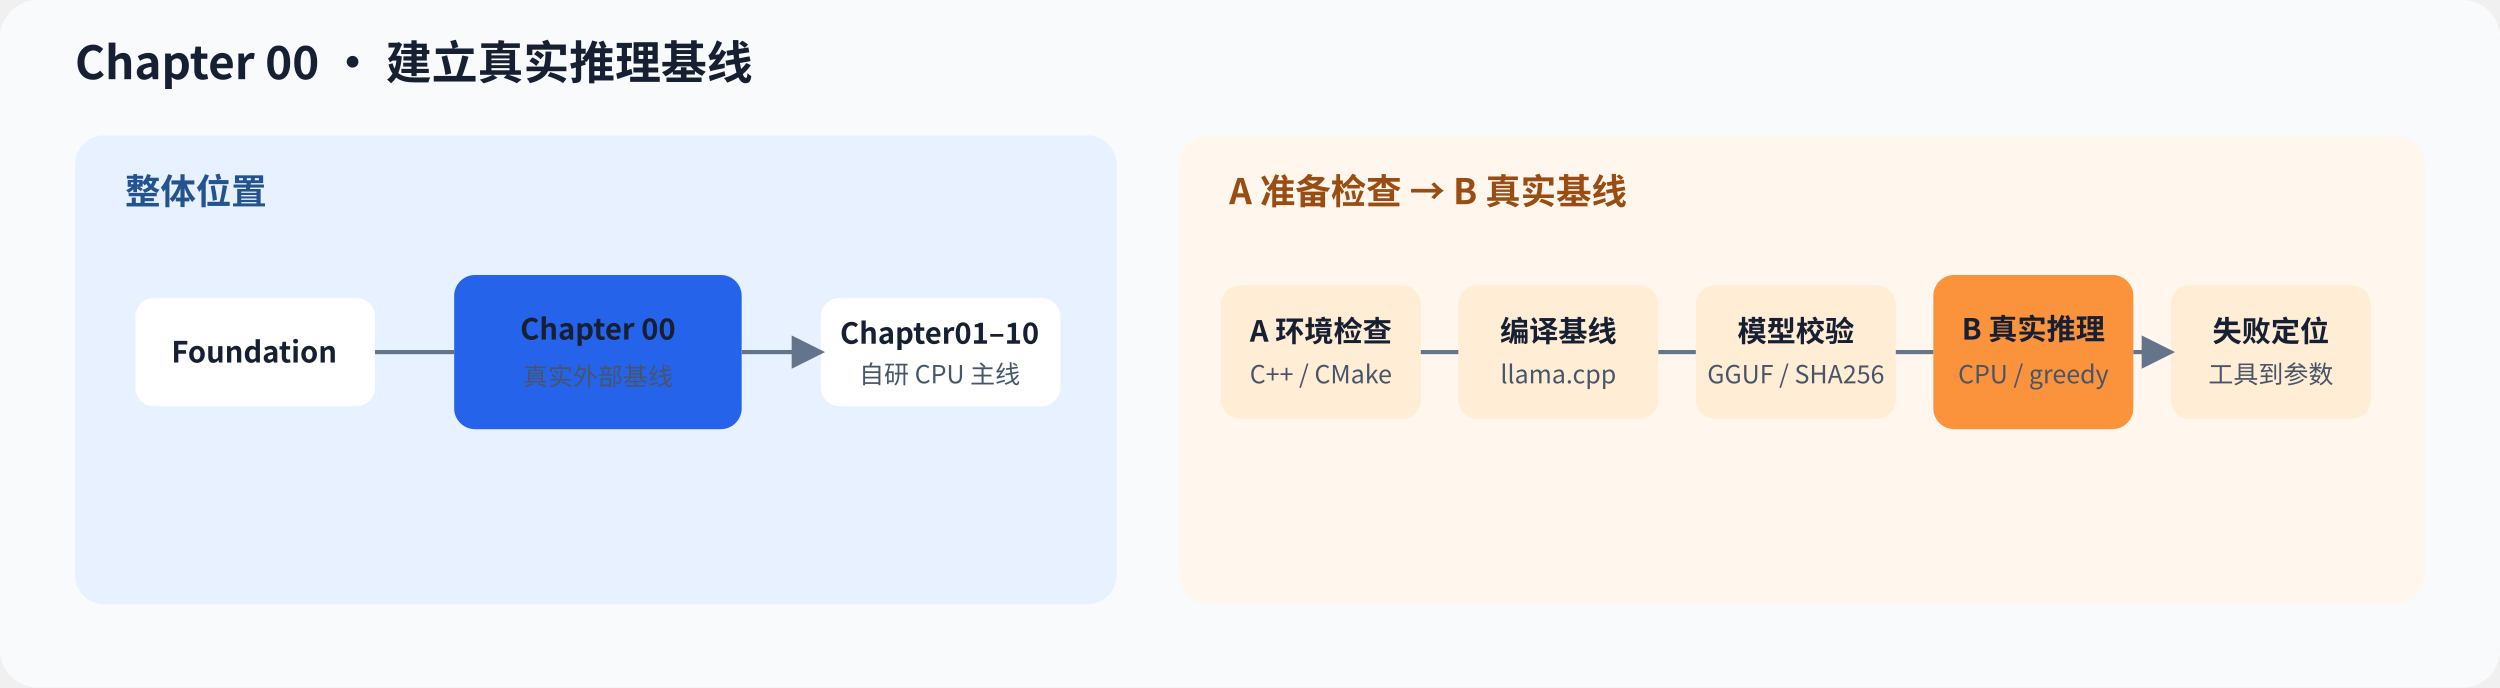
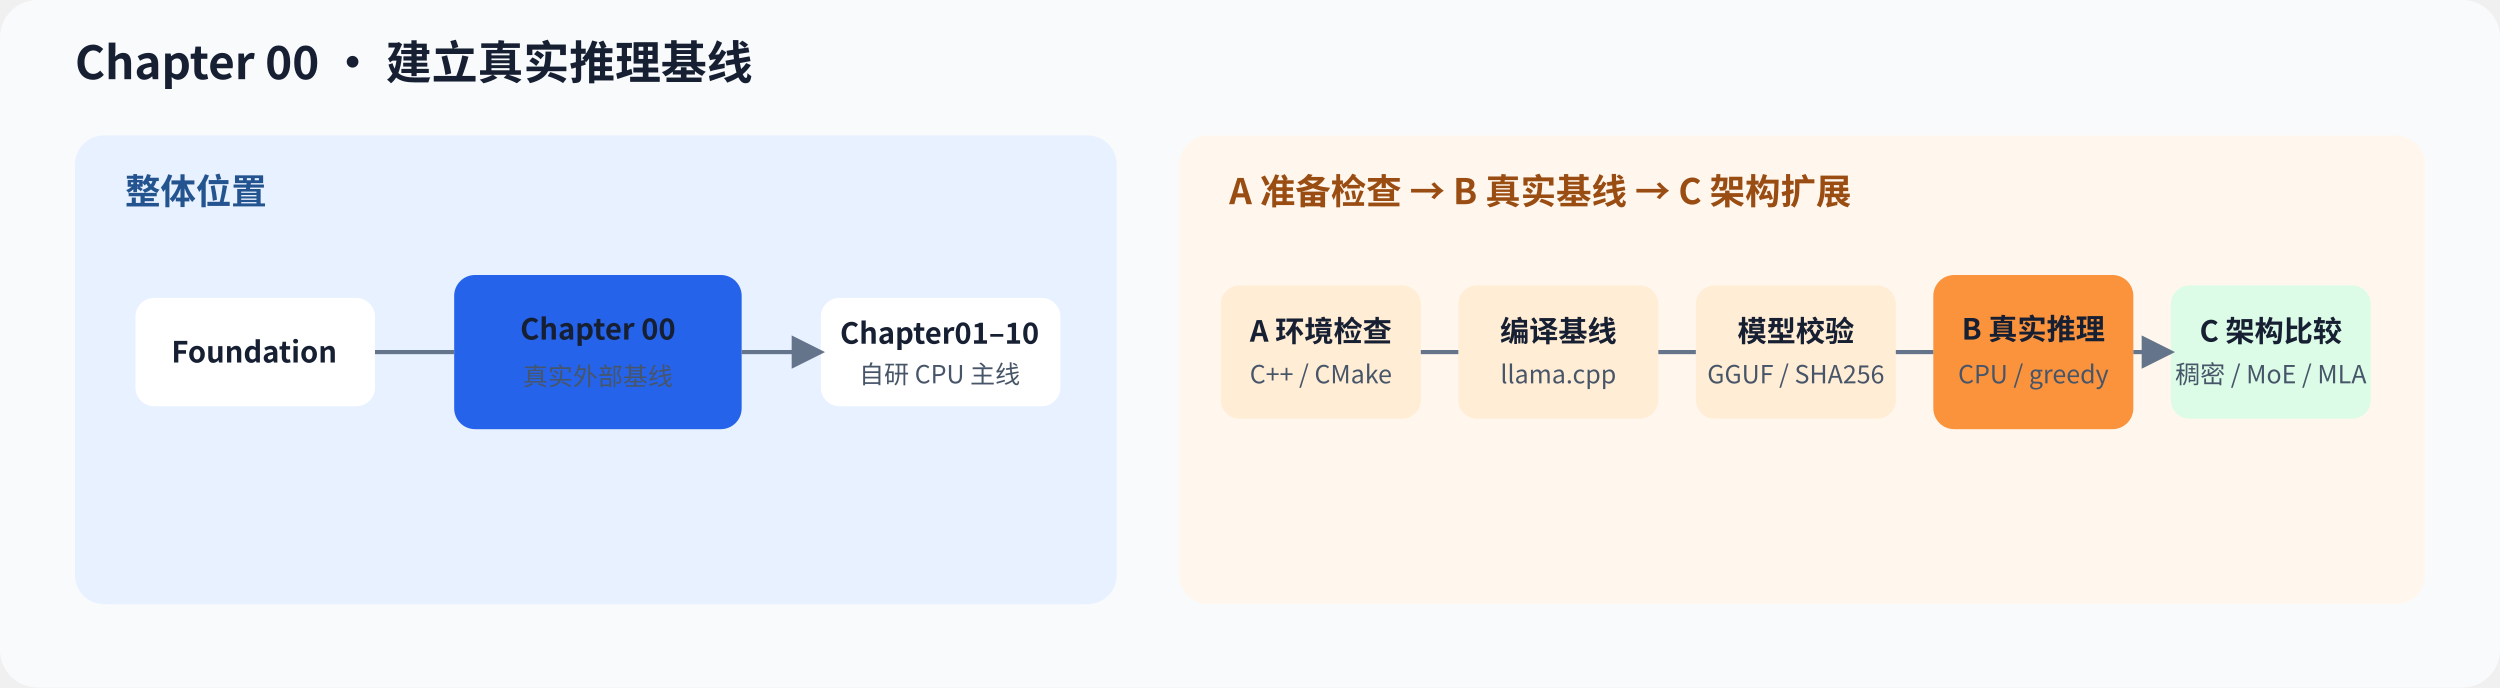
<svg xmlns="http://www.w3.org/2000/svg" viewBox="0 0 1200 330" role="img" aria-labelledby="title desc">
  <defs>
    <marker id="arrow" markerWidth="8" markerHeight="8" refX="7" refY="4" orient="auto">
      <path d="M0 0L8 4L0 8Z" fill="#64748b" />
    </marker>
    <style>
      .title { font: 700 22px "Noto Sans CJK SC", sans-serif; fill: #172033; }
      .section { font: 700 17px "Noto Sans CJK SC", sans-serif; }
      .label { font: 600 14px "Noto Sans CJK SC", sans-serif; fill: #172033; }
      .small { font: 400 12px "Noto Sans CJK SC", sans-serif; fill: #475569; }
      .line { fill: none; stroke: #64748b; stroke-width: 2; marker-end: url(#arrow); }
    </style>
  </defs>
  <rect width="1200" height="330" rx="18" fill="#f8fafc" />
  <text x="36" y="38" class="title">Chapter 00 · 建立真实推理基线</text>
  <rect x="36" y="65" width="500" height="225" rx="14" fill="#e8f1ff" />
  <text x="60" y="98" class="section" fill="#24548f">整体位置</text>
  <rect x="65" y="143" width="115" height="52" rx="9" fill="#ffffff" />
  <text x="122" y="174" text-anchor="middle" class="label">Foundation</text>
  <rect x="218" y="132" width="138" height="74" rx="10" fill="#2563eb" />
  <text x="287" y="163" text-anchor="middle" class="label" fill="#ffffff">Chapter 00</text>
  <text x="287" y="185" text-anchor="middle" class="small" fill="#dbeafe">真实外部基线</text>
  <rect x="394" y="143" width="115" height="52" rx="9" fill="#ffffff" />
  <text x="451" y="165" text-anchor="middle" class="label">Chapter01–10</text>
  <text x="451" y="184" text-anchor="middle" class="small">自研 CPU 主线</text>
  <path d="M180 169H218M356 169H394" class="line" />
  <rect x="566" y="65" width="598" height="225" rx="14" fill="#fff7ed" />
-   <text x="590" y="98" class="section" fill="#9a4d13">A 准备检查 → B 真实基线</text>
+   <text x="590" y="98" class="section" fill="#9a4d13">A 准备检查 → B 真实基线 → C 架构扩展</text>
  <g text-anchor="middle">
    <rect x="586" y="137" width="96" height="64" rx="9" fill="#ffedd5" />
    <text x="634" y="164" class="label">A 环境检查</text>
    <text x="634" y="184" class="small">C++ / CMake</text>
    <rect x="700" y="137" width="96" height="64" rx="9" fill="#ffedd5" />
    <text x="748" y="164" class="label">编译基线</text>
    <text x="748" y="184" class="small">llama.cpp</text>
    <rect x="814" y="137" width="96" height="64" rx="9" fill="#ffedd5" />
    <text x="862" y="164" class="label">模型校验</text>
    <text x="862" y="184" class="small">GGUF / SHA256</text>
    <rect x="928" y="132" width="96" height="74" rx="10" fill="#fb923c" />
    <text x="976" y="163" class="label" fill="#ffffff">B 真实推理</text>
    <text x="976" y="184" class="small" fill="#fff7ed">CPU / greedy</text>
-     <rect x="1042" y="137" width="96" height="64" rx="9" fill="#ffedd5" />
-     <text x="1090" y="164" class="label">失败定位</text>
-     <text x="1090" y="184" class="small">工具到参数</text>
+     <rect x="1042" y="137" width="96" height="64" rx="9" fill="#dcfce7" />
+     <text x="1090" y="164" class="label">C 架构比较</text>
+     <text x="1090" y="184" class="small">稠密 / MoE / MLA</text>
  </g>
  <path d="M682 169H700M796 169H814M910 169H928M1024 169H1042" class="line" />
</svg>
